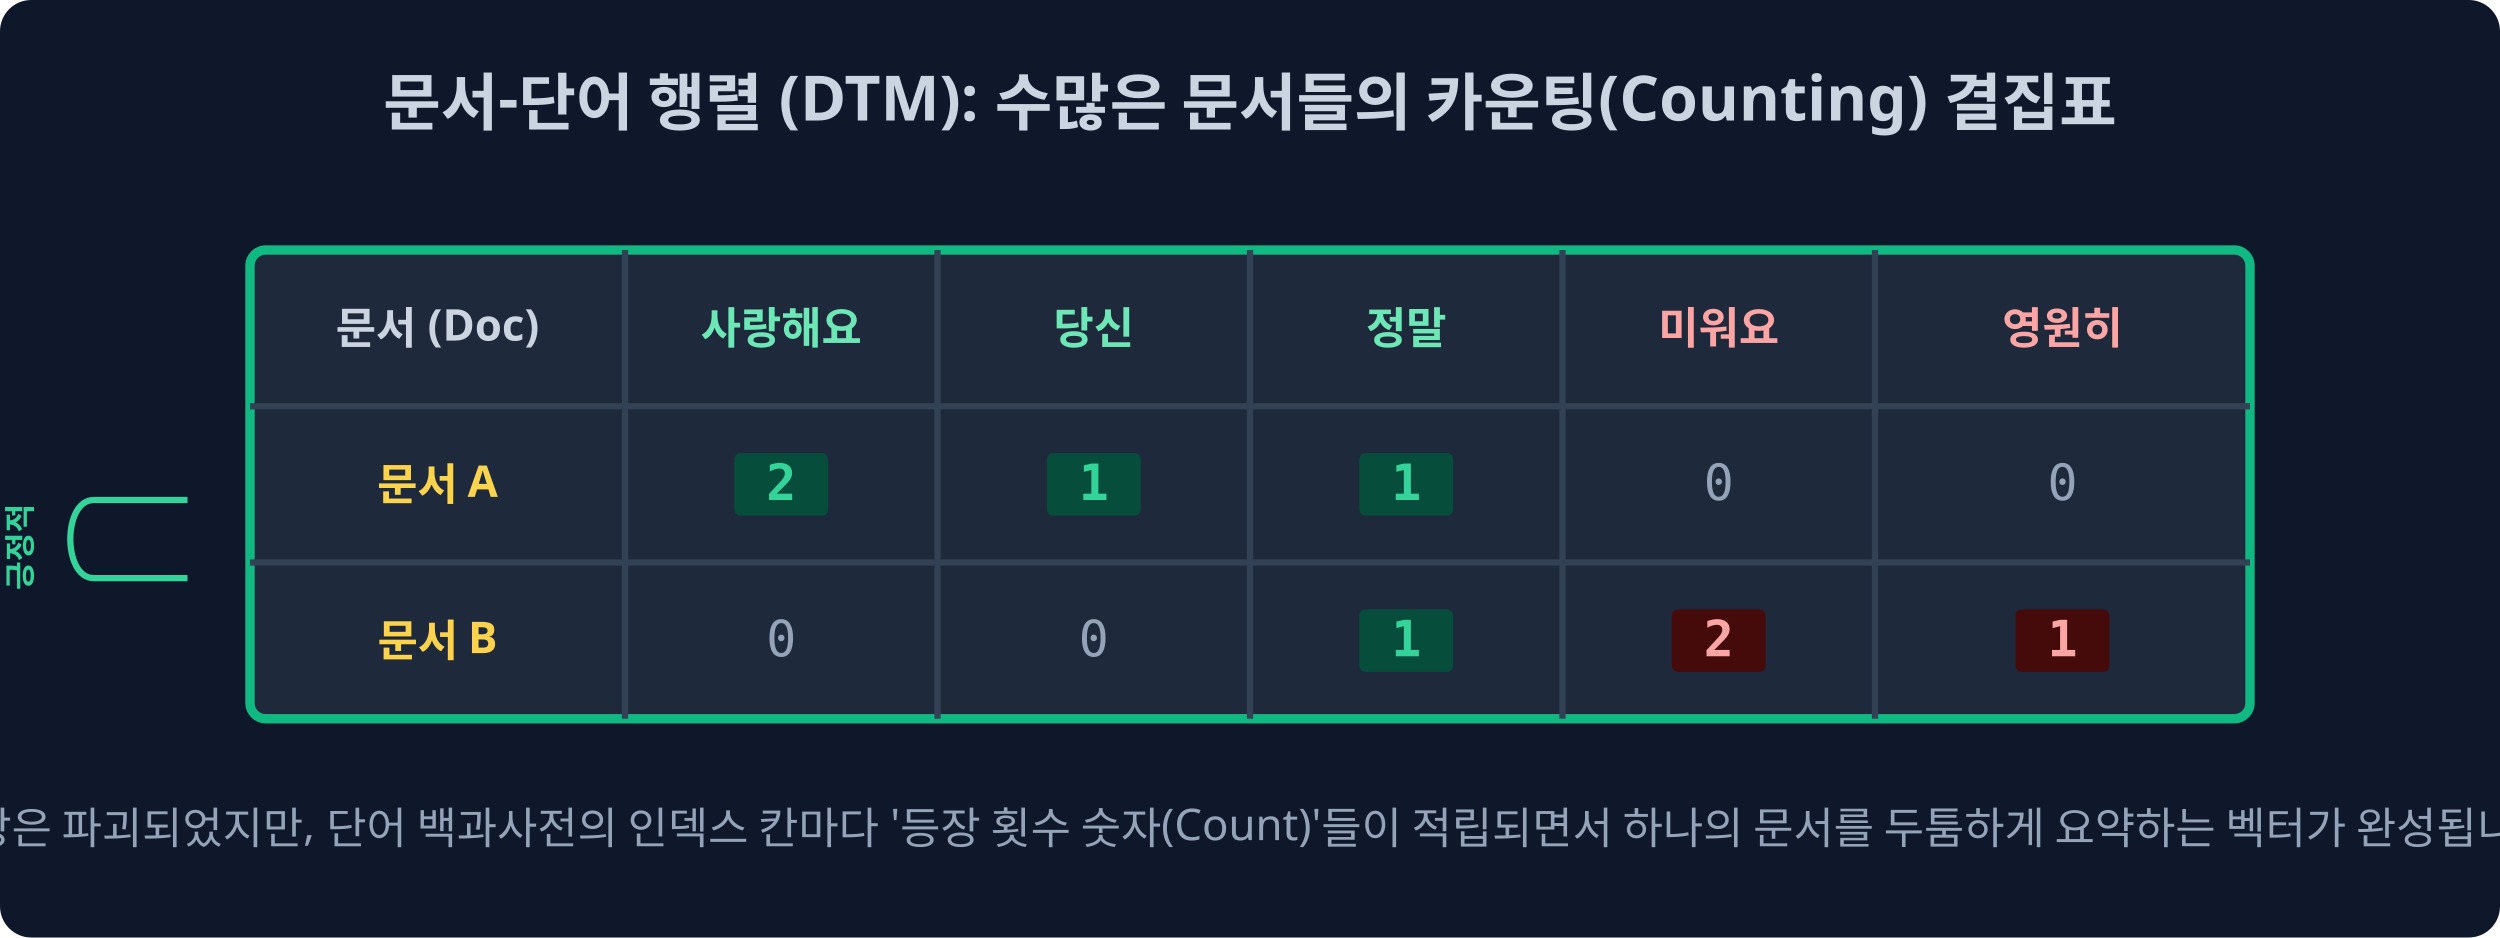
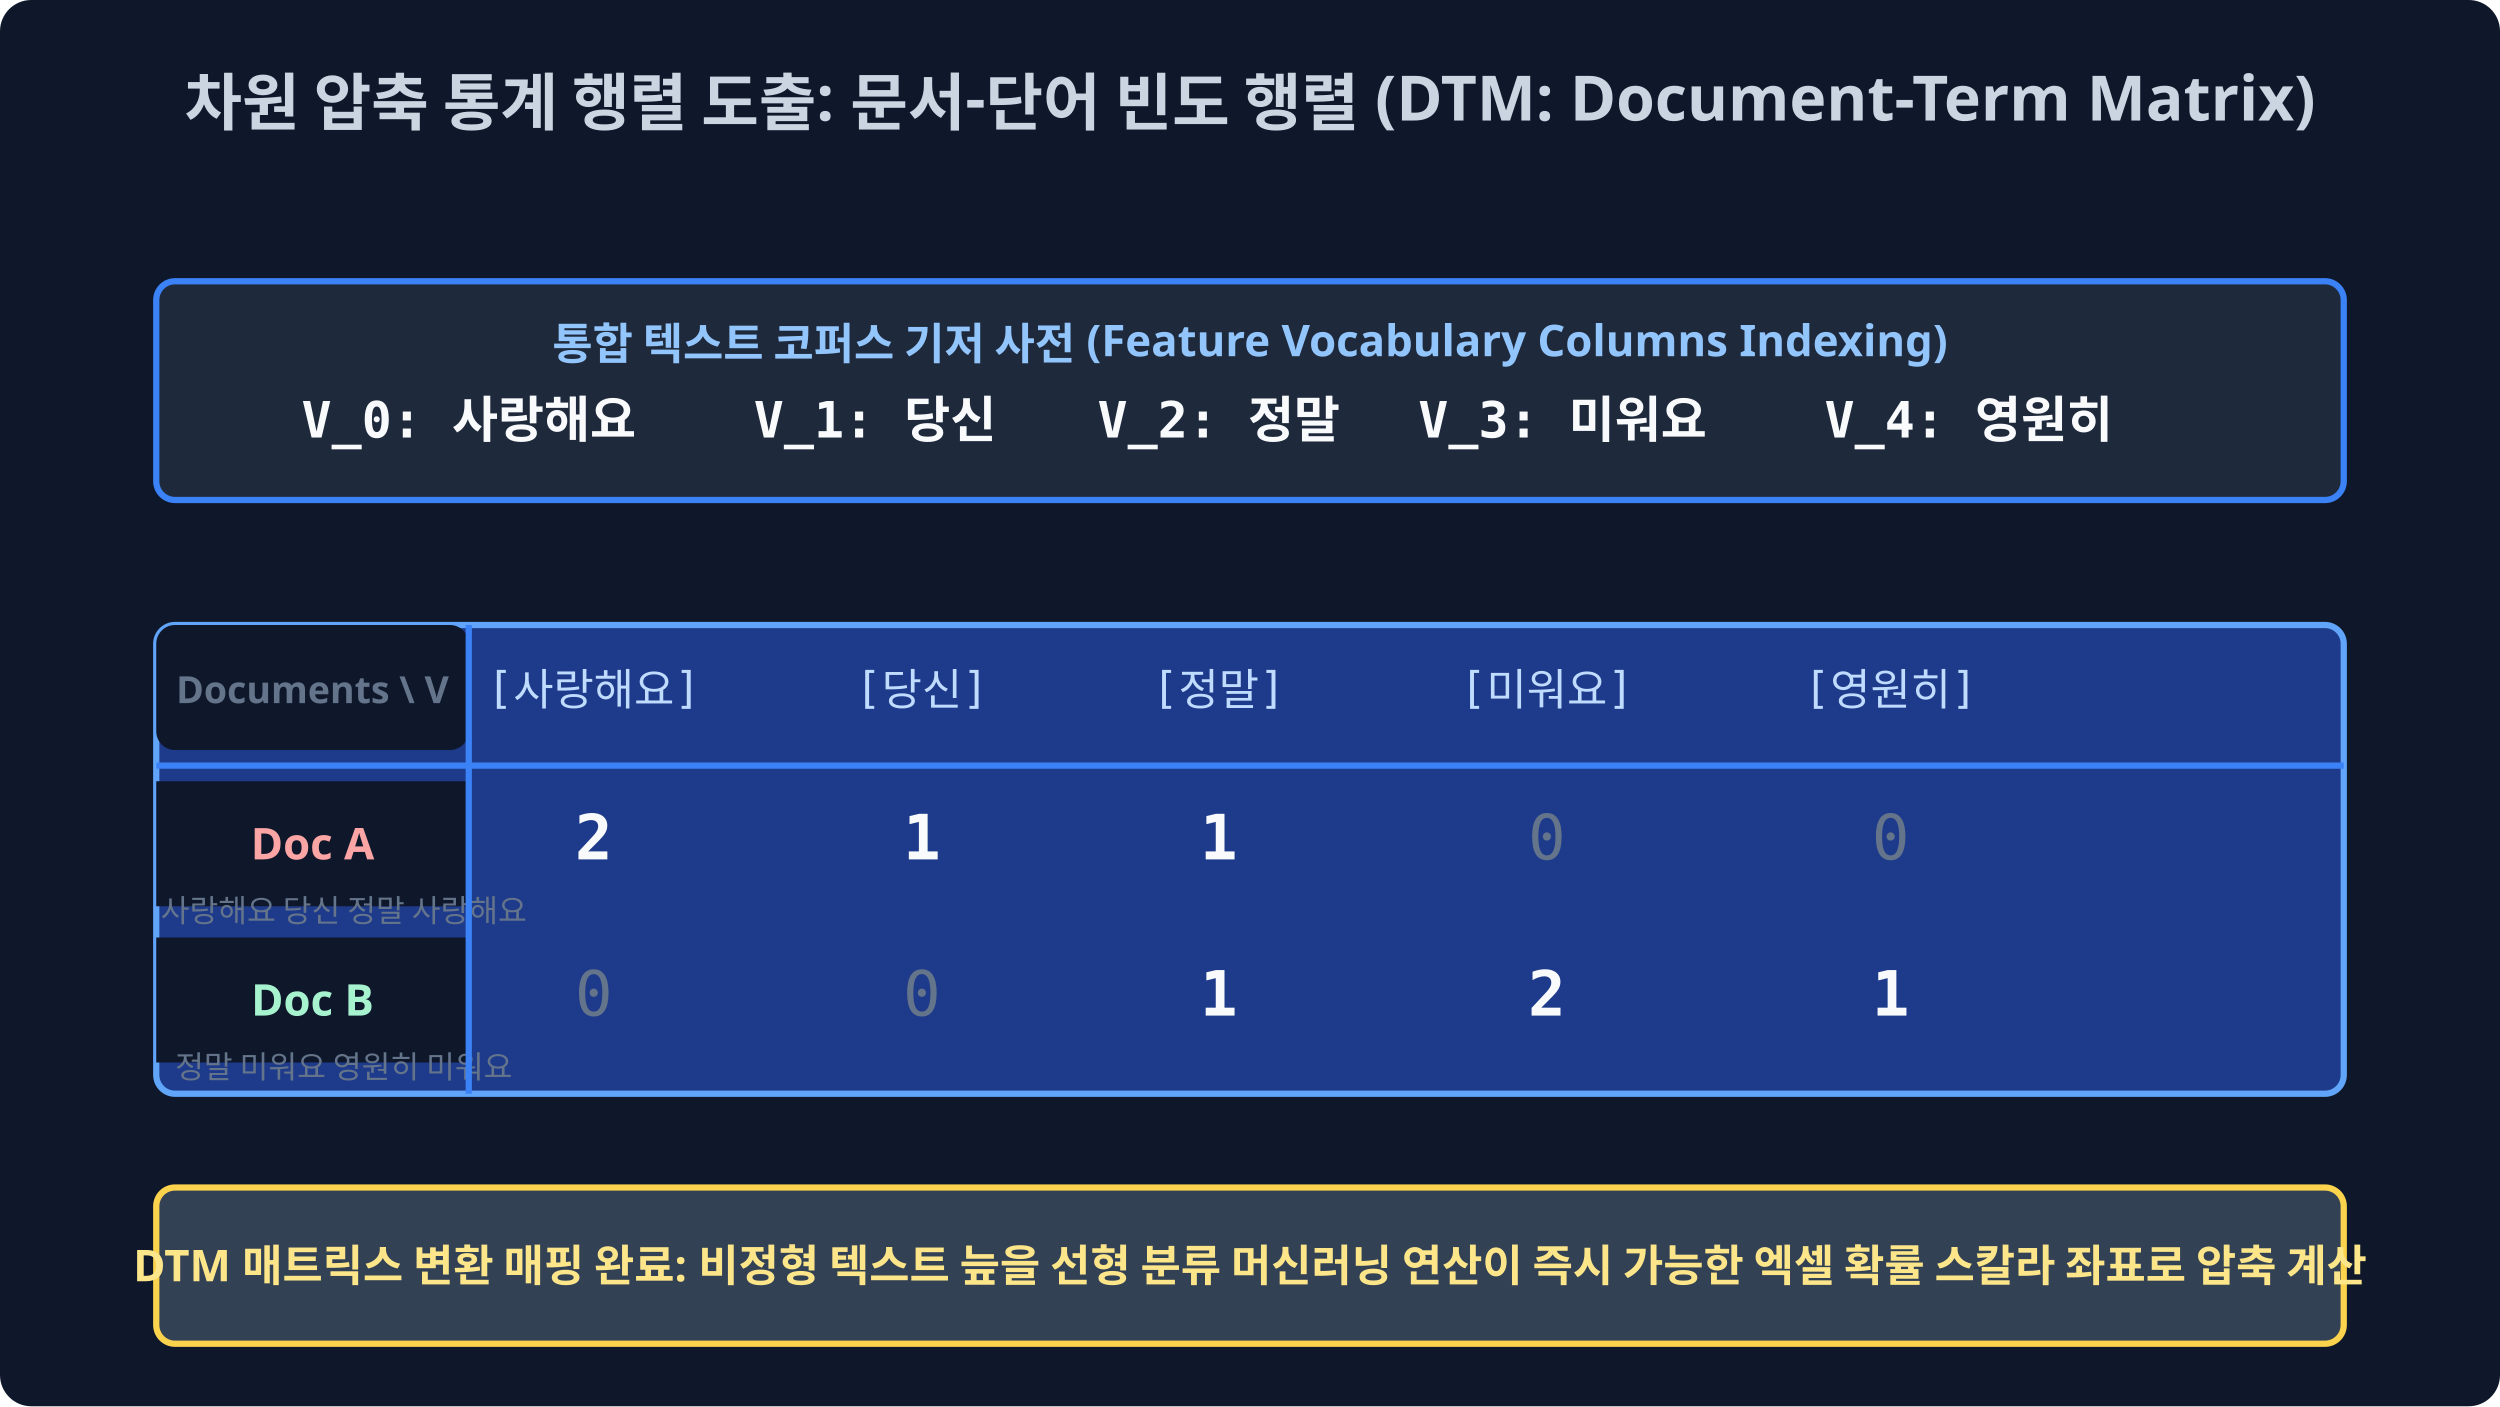
- <svg xmlns="http://www.w3.org/2000/svg" viewBox="0 0 800 300">
-   <rect width="800" height="300" fill="#0f172a" rx="10" />
-   <text x="400" y="40" fill="#cbd5e1" font-family="sans-serif" font-size="20" font-weight="bold" text-anchor="middle">문서-단어 행렬 (DTM): 수많은 문서들의 카운팅(Counting) 결집표</text>
-   <rect x="80" y="80" width="640" height="150" fill="#1e293b" stroke="#10b981" stroke-width="3" rx="5" />
-   <line x1="200" y1="80" x2="200" y2="230" stroke="#334155" stroke-width="2" />
-   <line x1="80" y1="130" x2="720" y2="130" stroke="#334155" stroke-width="2" />
-   <line x1="300" y1="80" x2="300" y2="230" stroke="#334155" stroke-width="2" />
-   <line x1="400" y1="80" x2="400" y2="230" stroke="#334155" stroke-width="2" />
-   <line x1="500" y1="80" x2="500" y2="230" stroke="#334155" stroke-width="2" />
-   <line x1="600" y1="80" x2="600" y2="230" stroke="#334155" stroke-width="2" />
-   <text x="140" y="110" fill="#cbd5e1" font-family="sans-serif" font-size="14" font-weight="bold" text-anchor="middle">문서 (Doc)</text>
-   <text x="250" y="110" fill="#6ee7b7" font-family="sans-serif" font-size="14" font-weight="bold" text-anchor="middle">사랑해요</text>
-   <text x="350" y="110" fill="#6ee7b7" font-family="sans-serif" font-size="14" font-weight="bold" text-anchor="middle">당신</text>
-   <text x="450" y="110" fill="#6ee7b7" font-family="sans-serif" font-size="14" font-weight="bold" text-anchor="middle">정말</text>
-   <text x="550" y="110" fill="#fca5a5" font-family="sans-serif" font-size="14" font-weight="bold" text-anchor="middle">미워요</text>
-   <text x="660" y="110" fill="#fca5a5" font-family="sans-serif" font-size="14" font-weight="bold" text-anchor="middle">영원히</text>
-   <text x="140" y="160" fill="#fcd34d" font-family="sans-serif" font-size="14" font-weight="bold" text-anchor="middle">문서 A</text>
-   <rect x="235" y="145" width="30" height="20" fill="#064e3b" rx="2" />
-   <text x="250" y="160" fill="#34d399" font-family="monospace" font-size="16" font-weight="bold" text-anchor="middle">2</text>
-   <rect x="335" y="145" width="30" height="20" fill="#064e3b" rx="2" />
-   <text x="350" y="160" fill="#34d399" font-family="monospace" font-size="16" font-weight="bold" text-anchor="middle">1</text>
-   <rect x="435" y="145" width="30" height="20" fill="#064e3b" rx="2" />
-   <text x="450" y="160" fill="#34d399" font-family="monospace" font-size="16" font-weight="bold" text-anchor="middle">1</text>
-   <text x="550" y="160" fill="#94a3b8" font-family="monospace" font-size="16" text-anchor="middle">0</text>
-   <text x="660" y="160" fill="#94a3b8" font-family="monospace" font-size="16" text-anchor="middle">0</text>
-   <line x1="80" y1="180" x2="720" y2="180" stroke="#334155" stroke-width="2" />
-   <text x="140" y="210" fill="#fcd34d" font-family="sans-serif" font-size="14" font-weight="bold" text-anchor="middle">문서 B</text>
-   <text x="250" y="210" fill="#94a3b8" font-family="monospace" font-size="16" text-anchor="middle">0</text>
-   <text x="350" y="210" fill="#94a3b8" font-family="monospace" font-size="16" text-anchor="middle">0</text>
-   <rect x="435" y="195" width="30" height="20" fill="#064e3b" rx="2" />
-   <text x="450" y="210" fill="#34d399" font-family="monospace" font-size="16" font-weight="bold" text-anchor="middle">1</text>
-   <rect x="535" y="195" width="30" height="20" fill="#450a0a" rx="2" />
-   <text x="550" y="210" fill="#fca5a5" font-family="monospace" font-size="16" font-weight="bold" text-anchor="middle">2</text>
-   <rect x="645" y="195" width="30" height="20" fill="#450a0a" rx="2" />
-   <text x="660" y="210" fill="#fca5a5" font-family="monospace" font-size="16" font-weight="bold" text-anchor="middle">1</text>
-   <path d="M 60 160 L 30 160 C 20 160 20 185 30 185 L 60 185" fill="none" stroke="#34d399" stroke-width="2" />
-   <text x="10" y="175" fill="#34d399" font-family="sans-serif" font-size="10" font-weight="bold" text-anchor="middle" transform="rotate(-90 10 175)">긍정적</text>
-   <text x="400" y="270" fill="#94a3b8" font-family="sans-serif" font-size="14" text-anchor="middle">문장은 파괴되었지만, 단어 백과사전의 인덱스 칸마다 '등장 횟수 숫자(Count)'들이 적립되면서 하나의 문서를 두툼하게 요약하는 벡터가 완성됩니다.</text>
+ <svg xmlns="http://www.w3.org/2000/svg" viewBox="0 0 800 450">
+   <rect width="800" height="450" fill="#0f172a" rx="10" />
+   <text x="400" y="40" fill="#cbd5e1" font-family="sans-serif" font-size="20" font-weight="bold" text-anchor="middle">차원 압축 통계 행렬 도출: 문서-단어 빈도 행렬 (DTM: Document-Term Matrix)</text>
+   <rect x="50" y="90" width="700" height="70" fill="#1e293b" stroke="#3b82f6" stroke-width="2" rx="6" />
+   <text x="400" y="115" fill="#93c5fd" font-family="sans-serif" font-size="14" font-weight="bold" text-anchor="middle">통합 텍스트 코퍼스 기저 사전 (Feature Vocabulary Columns Indexing)</text>
+   <text x="150" y="140" fill="#f8fafc" font-family="monospace" font-size="16" font-weight="bold" text-anchor="middle">V_0: 사랑해요</text>
+   <text x="280" y="140" fill="#f8fafc" font-family="monospace" font-size="16" font-weight="bold" text-anchor="middle">V_1: 당신</text>
+   <text x="390" y="140" fill="#f8fafc" font-family="monospace" font-size="16" font-weight="bold" text-anchor="middle">V_2: 정말</text>
+   <text x="500" y="140" fill="#f8fafc" font-family="monospace" font-size="16" font-weight="bold" text-anchor="middle">V_3: 미워요</text>
+   <text x="630" y="140" fill="#f8fafc" font-family="monospace" font-size="16" font-weight="bold" text-anchor="middle">V_4: 영원히</text>
+   <rect x="50" y="200" width="700" height="150" fill="#1e3a8a" stroke="#60a5fa" stroke-width="2" rx="6" />
+   <rect x="50" y="200" width="100" height="40" fill="#0f172a" rx="6" />
+   <text x="100" y="225" fill="#64748b" font-family="sans-serif" font-size="12" font-weight="bold" text-anchor="middle">Documents \ V</text>
+   <text x="190" y="225" fill="#bfdbfe" font-family="monospace" font-size="14" text-anchor="middle">[사랑해요]</text>
+   <text x="295" y="225" fill="#bfdbfe" font-family="monospace" font-size="14" text-anchor="middle">[당신]</text>
+   <text x="390" y="225" fill="#bfdbfe" font-family="monospace" font-size="14" text-anchor="middle">[정말]</text>
+   <text x="495" y="225" fill="#bfdbfe" font-family="monospace" font-size="14" text-anchor="middle">[미워요]</text>
+   <text x="605" y="225" fill="#bfdbfe" font-family="monospace" font-size="14" text-anchor="middle">[영원히]</text>
+   <rect x="50" y="250" width="100" height="40" fill="#0f172a" />
+   <text x="100" y="275" fill="#fca5a5" font-family="sans-serif" font-size="14" font-weight="bold" text-anchor="middle">Doc A</text>
+   <text x="110" y="295" fill="#64748b" font-family="sans-serif" font-size="10" text-anchor="middle">사랑해요 당신 정말 사랑해요</text>
+   <text x="190" y="275" fill="#f8fafc" font-family="monospace" font-size="20" font-weight="bold" text-anchor="middle">2</text>
+   <text x="295" y="275" fill="#f8fafc" font-family="monospace" font-size="20" font-weight="bold" text-anchor="middle">1</text>
+   <text x="390" y="275" fill="#f8fafc" font-family="monospace" font-size="20" font-weight="bold" text-anchor="middle">1</text>
+   <text x="495" y="275" fill="#64748b" font-family="monospace" font-size="20" text-anchor="middle">0</text>
+   <text x="605" y="275" fill="#64748b" font-family="monospace" font-size="20" text-anchor="middle">0</text>
+   <rect x="50" y="300" width="100" height="40" fill="#0f172a" />
+   <text x="100" y="325" fill="#a7f3d0" font-family="sans-serif" font-size="14" font-weight="bold" text-anchor="middle">Doc B</text>
+   <text x="110" y="345" fill="#64748b" font-family="sans-serif" font-size="10" text-anchor="middle">정말 미워요 영원히 미워요</text>
+   <text x="190" y="325" fill="#64748b" font-family="monospace" font-size="20" text-anchor="middle">0</text>
+   <text x="295" y="325" fill="#64748b" font-family="monospace" font-size="20" text-anchor="middle">0</text>
+   <text x="390" y="325" fill="#f8fafc" font-family="monospace" font-size="20" font-weight="bold" text-anchor="middle">1</text>
+   <text x="495" y="325" fill="#f8fafc" font-family="monospace" font-size="20" font-weight="bold" text-anchor="middle">2</text>
+   <text x="605" y="325" fill="#f8fafc" font-family="monospace" font-size="20" font-weight="bold" text-anchor="middle">1</text>
+   <line x1="50" y1="245" x2="750" y2="245" stroke="#3b82f6" stroke-width="2" />
+   <line x1="150" y1="200" x2="150" y2="350" stroke="#3b82f6" stroke-width="2" />
+   <rect x="50" y="380" width="700" height="50" fill="#334155" stroke="#fcd34d" stroke-width="2" rx="6" />
+   <text x="400" y="410" fill="#fde68a" font-family="sans-serif" font-size="14" font-weight="bold" text-anchor="middle">DTM 매트릭스 변환 매핑 완료: 비정형 텍스트 늪을 선형 분류 머신러닝 연산이 즉시 가능한 엑셀 확률 스칼라 좌표로 압축 계산</text>
</svg>
